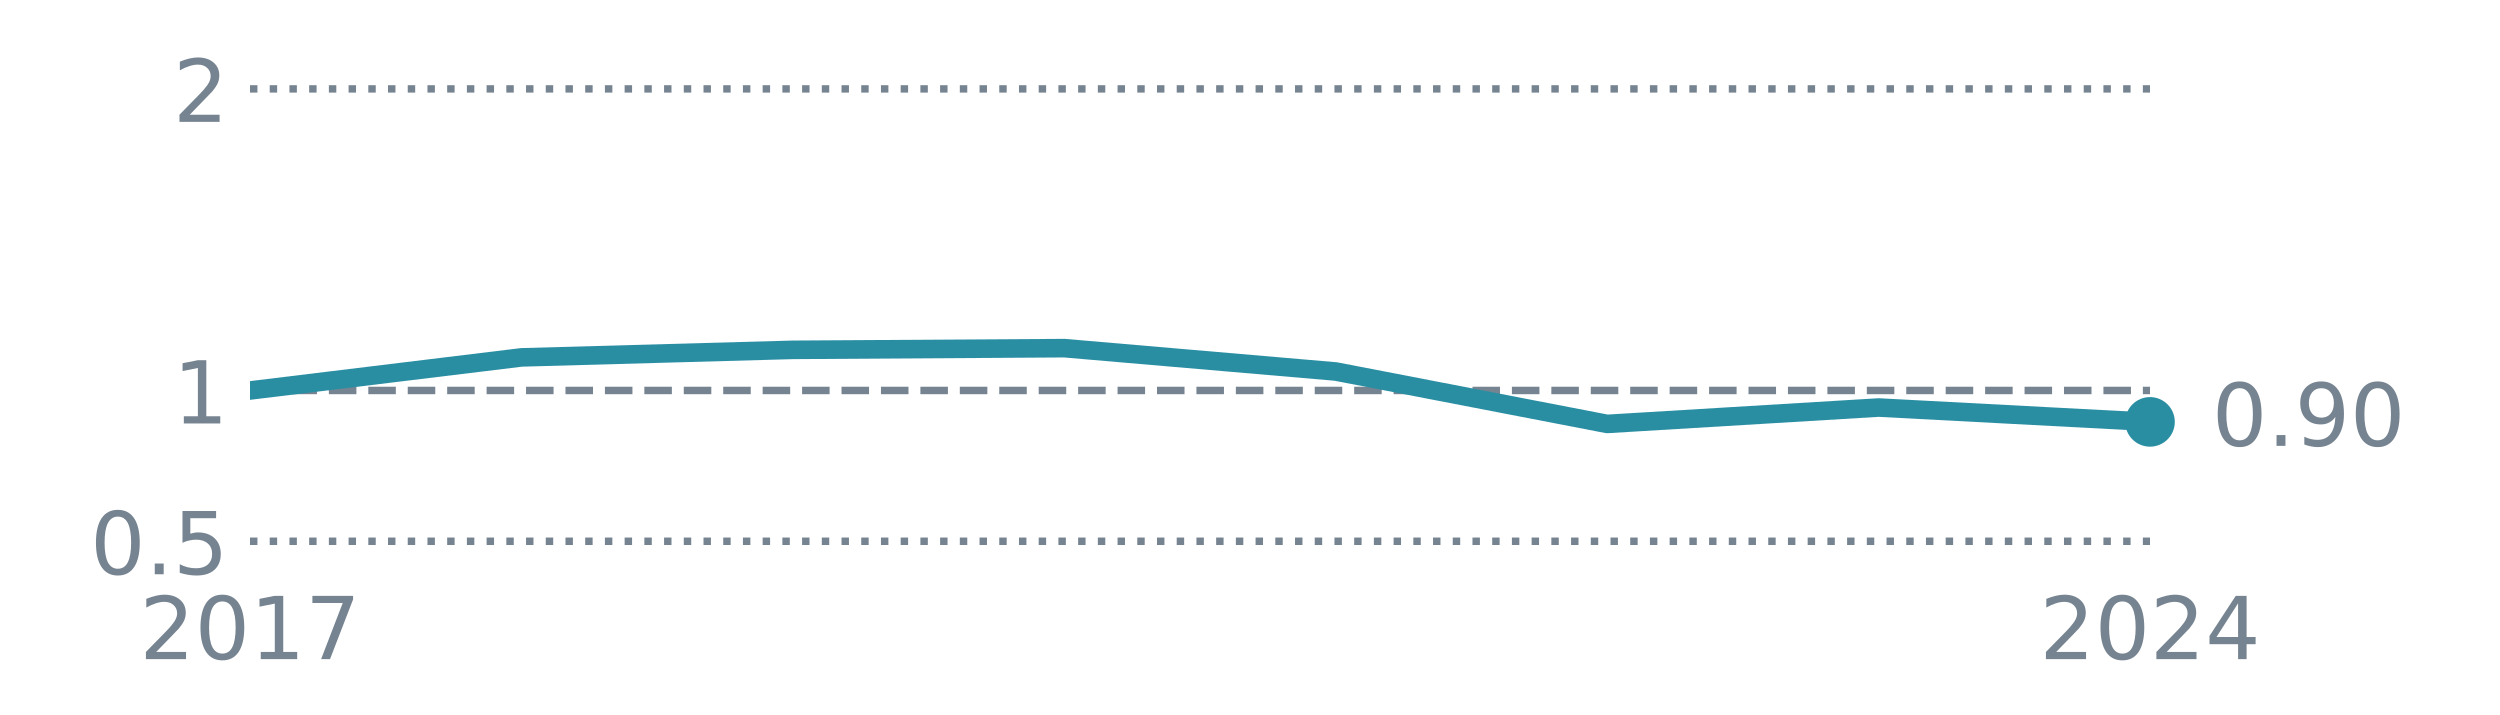
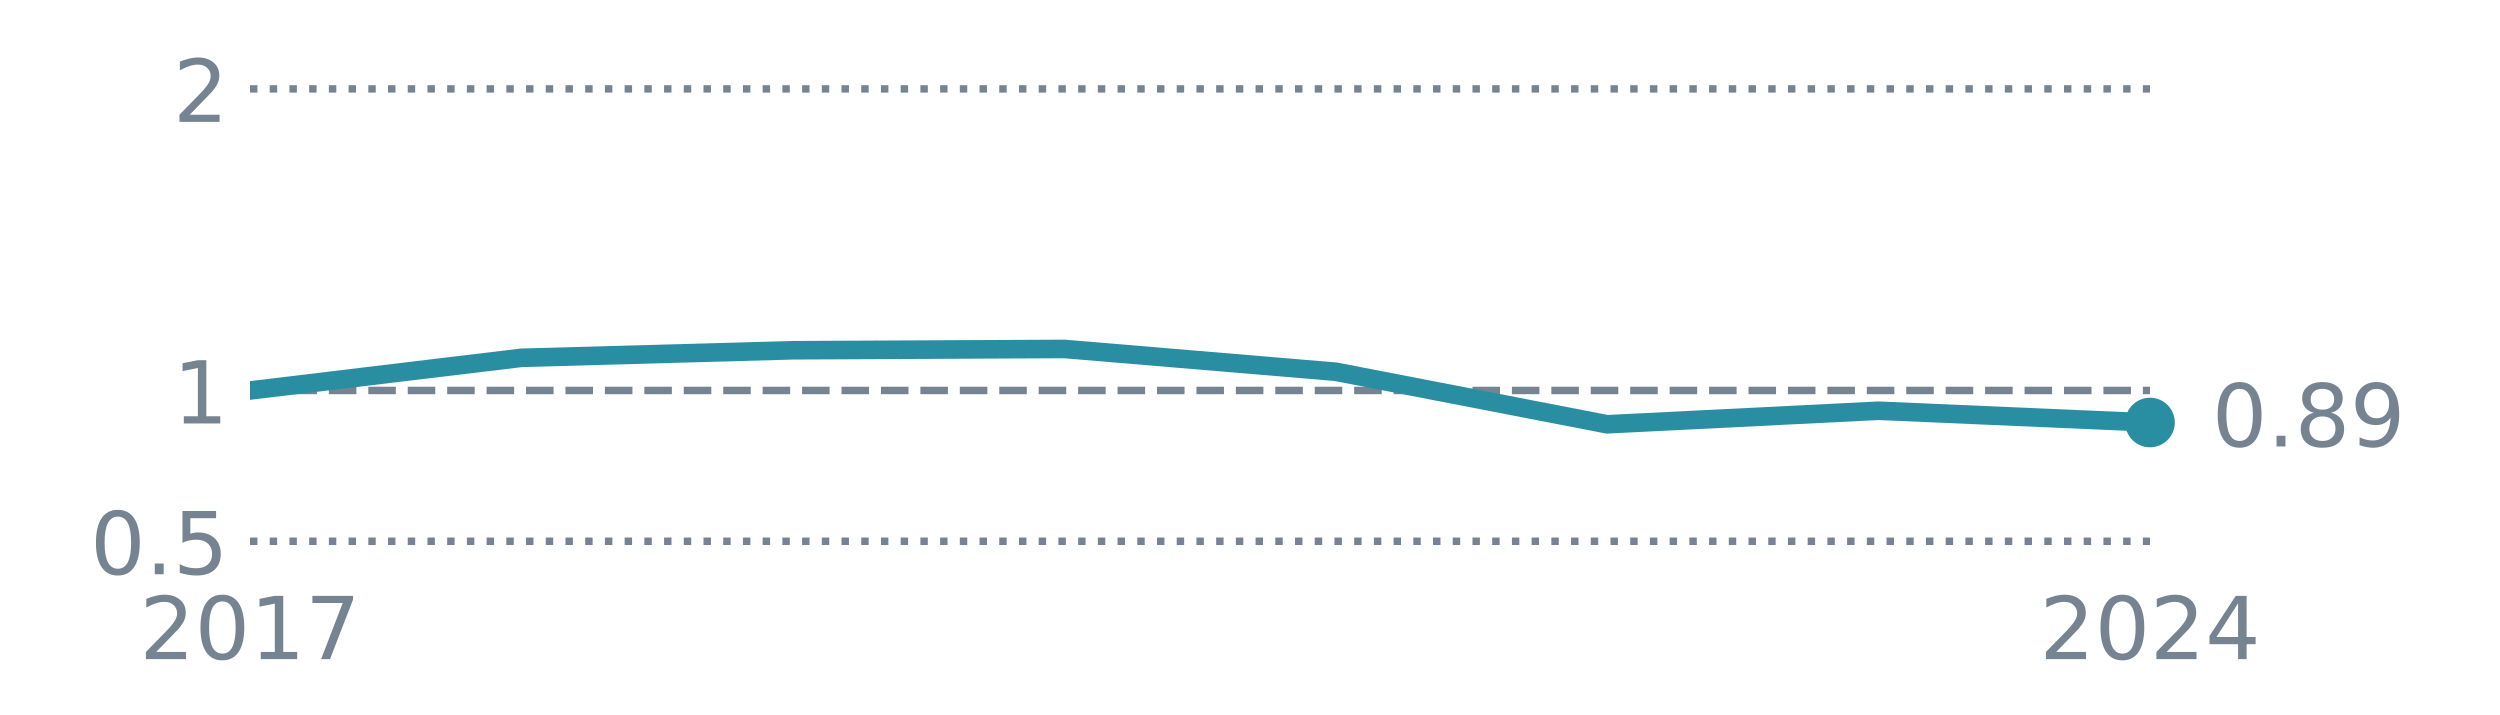
<svg xmlns="http://www.w3.org/2000/svg" xmlns:xlink="http://www.w3.org/1999/xlink" width="403.2pt" height="115.2pt" viewBox="0 0 403.2 115.2" version="1.1">
  <defs>
    <style type="text/css">*{stroke-linejoin: round; stroke-linecap: butt}</style>
  </defs>
  <g id="figure_1">
    <g id="patch_1">
      <path d="M 0 115.2  L 403.2 115.2  L 403.2 0  L 0 0  L 0 115.2  z " style="fill: none" />
    </g>
    <g id="axes_1">
      <g id="patch_2">
        <path d="M 40.32 92.16  L 346.752 92.16  L 346.752 4.608  L 40.32 4.608  L 40.32 92.16  z " style="fill: none" />
      </g>
      <g id="matplotlib.axis_1">
        <g id="xtick_1">
          <g id="line2d_1" />
          <g id="text_1">
            <text style="font-size: 14px; font-family: 'DejaVu Sans', 'Bitstream Vera Sans', 'Computer Modern Sans Serif', 'Lucida Grande', 'Verdana', 'Geneva', 'Lucid', 'Arial', 'Helvetica', 'Avant Garde', sans-serif; text-anchor: middle; fill: #768390" x="40.32" y="106.298" transform="rotate(-0 40.32 106.2978)">2017</text>
          </g>
        </g>
        <g id="xtick_2">
          <g id="line2d_2" />
          <g id="text_2">
            <text style="font-size: 14px; font-family: 'DejaVu Sans', 'Bitstream Vera Sans', 'Computer Modern Sans Serif', 'Lucida Grande', 'Verdana', 'Geneva', 'Lucid', 'Arial', 'Helvetica', 'Avant Garde', sans-serif; text-anchor: middle; fill: #768390" x="346.752" y="106.298" transform="rotate(-0 346.752 106.2978)">2024</text>
          </g>
        </g>
      </g>
      <g id="matplotlib.axis_2">
        <g id="ytick_1">
          <g id="line2d_3" />
          <g id="text_3">
            <text style="font-size: 14px; font-family: 'DejaVu Sans', 'Bitstream Vera Sans', 'Computer Modern Sans Serif', 'Lucida Grande', 'Verdana', 'Geneva', 'Lucid', 'Arial', 'Helvetica', 'Avant Garde', sans-serif; text-anchor: end; fill: #768390" x="36.82" y="92.615" transform="rotate(-0 36.82 92.61491)">0.5</text>
          </g>
        </g>
        <g id="ytick_2">
          <g id="line2d_4" />
          <g id="text_4">
            <text style="font-size: 14px; font-family: 'DejaVu Sans', 'Bitstream Vera Sans', 'Computer Modern Sans Serif', 'Lucida Grande', 'Verdana', 'Geneva', 'Lucid', 'Arial', 'Helvetica', 'Avant Garde', sans-serif; text-anchor: end; fill: #768390" x="36.82" y="68.295" transform="rotate(-0 36.82 68.29491)">1</text>
          </g>
        </g>
        <g id="ytick_3">
          <g id="line2d_5" />
          <g id="text_5">
            <text style="font-size: 14px; font-family: 'DejaVu Sans', 'Bitstream Vera Sans', 'Computer Modern Sans Serif', 'Lucida Grande', 'Verdana', 'Geneva', 'Lucid', 'Arial', 'Helvetica', 'Avant Garde', sans-serif; text-anchor: end; fill: #768390" x="36.82" y="19.655" transform="rotate(-0 36.82 19.65491)">2</text>
          </g>
        </g>
      </g>
      <g id="line2d_6">
        <path d="M 40.32 62.976  L 346.752 62.976  " clip-path="url(#pd43f251a8e)" style="fill: none; stroke-dasharray: 4.44,1.92; stroke-dashoffset: 0; stroke: #768390; stroke-width: 1.2" />
      </g>
      <g id="line2d_7">
        <path d="M 40.32 87.296  L 346.752 87.296  " clip-path="url(#pd43f251a8e)" style="fill: none; stroke-dasharray: 1.2,1.98; stroke-dashoffset: 0; stroke: #768390; stroke-width: 1.2" />
      </g>
      <g id="line2d_8">
        <path d="M 40.32 14.336  L 346.752 14.336  " clip-path="url(#pd43f251a8e)" style="fill: none; stroke-dasharray: 1.2,1.98; stroke-dashoffset: 0; stroke: #768390; stroke-width: 1.2" />
      </g>
      <g id="line2d_9">
-         <path d="M 40.32 62.976  L 84.096 57.64  L 127.872 56.422  L 171.648 56.15  L 215.424 59.916  L 259.2 68.369  L 302.976 65.727  L 346.752 68.041  " clip-path="url(#pd43f251a8e)" style="fill: none; stroke: #2a8ea3; stroke-width: 3; stroke-linecap: square" />
+         <path d="M 40.32 62.976  L 84.096 57.708  L 127.872 56.49  L 171.648 56.278  L 215.424 59.956  L 259.2 68.43  L 302.976 66.243  L 346.752 68.143  " clip-path="url(#pd43f251a8e)" style="fill: none; stroke: #2a8ea3; stroke-width: 3; stroke-linecap: square" />
      </g>
      <g id="line2d_10">
        <defs>
          <path id="m7dab7679fe" d="M 0 3.5  C 0.928 3.5 1.819 3.131 2.475 2.475  C 3.131 1.819 3.5 0.928 3.5 0  C 3.5 -0.928 3.131 -1.819 2.475 -2.475  C 1.819 -3.131 0.928 -3.5 0 -3.5  C -0.928 -3.5 -1.819 -3.131 -2.475 -2.475  C -3.131 -1.819 -3.5 -0.928 -3.5 0  C -3.5 0.928 -3.131 1.819 -2.475 2.475  C -1.819 3.131 -0.928 3.5 0 3.5  z " style="stroke: #2a8ea3" />
        </defs>
        <g>
-           <use xlink:href="#m7dab7679fe" x="346.752" y="68.041" style="fill: #2a8ea3; stroke: #2a8ea3" />
+           <use xlink:href="#m7dab7679fe" x="346.752" y="68.143" style="fill: #2a8ea3; stroke: #2a8ea3" />
        </g>
      </g>
      <g id="text_6">
-         <text style="font-size: 14px; font-family: 'DejaVu Sans', 'Bitstream Vera Sans', 'Computer Modern Sans Serif', 'Lucida Grande', 'Verdana', 'Geneva', 'Lucid', 'Arial', 'Helvetica', 'Avant Garde', sans-serif; text-anchor: start; fill: #768390" x="356.752" y="71.904" transform="rotate(-0 356.752 71.90405)">0.90</text>
+         <text style="font-size: 14px; font-family: 'DejaVu Sans', 'Bitstream Vera Sans', 'Computer Modern Sans Serif', 'Lucida Grande', 'Verdana', 'Geneva', 'Lucid', 'Arial', 'Helvetica', 'Avant Garde', sans-serif; text-anchor: start; fill: #768390" x="356.752" y="72.006" transform="rotate(-0 356.752 72.00594)">0.89</text>
      </g>
    </g>
  </g>
  <defs>
    <clipPath id="pd43f251a8e">
      <rect x="40.32" y="4.608" width="306.432" height="87.552" />
    </clipPath>
  </defs>
</svg>
